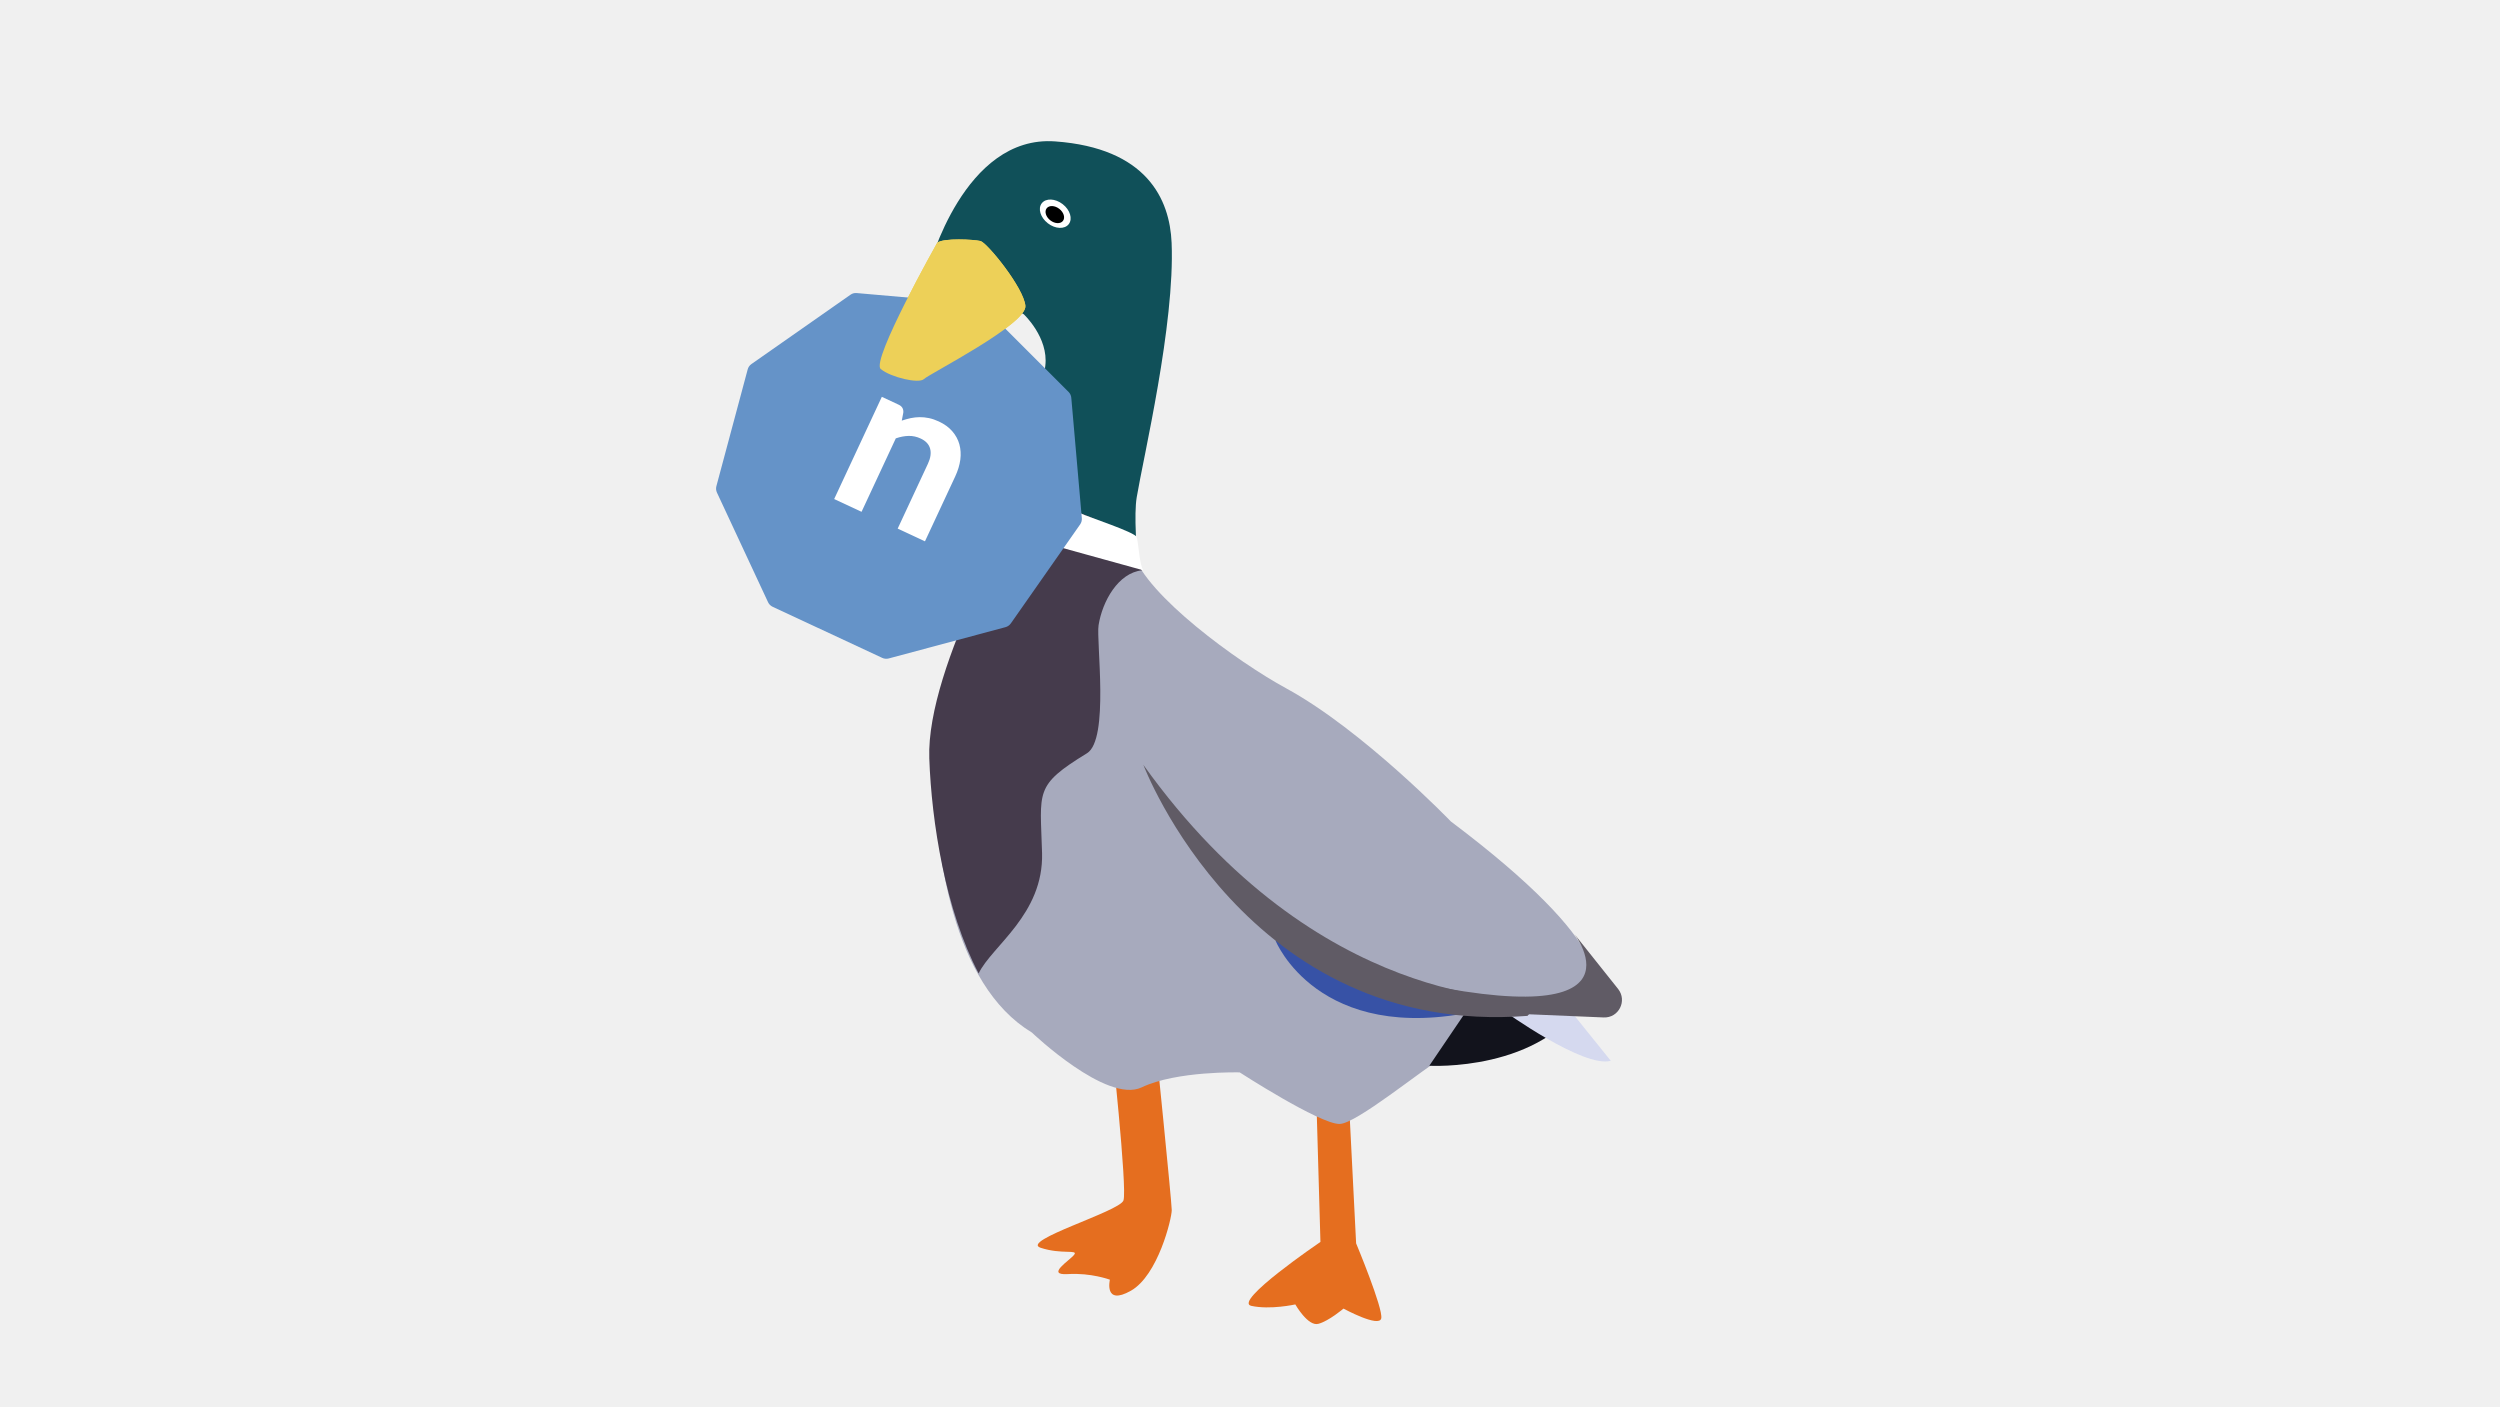
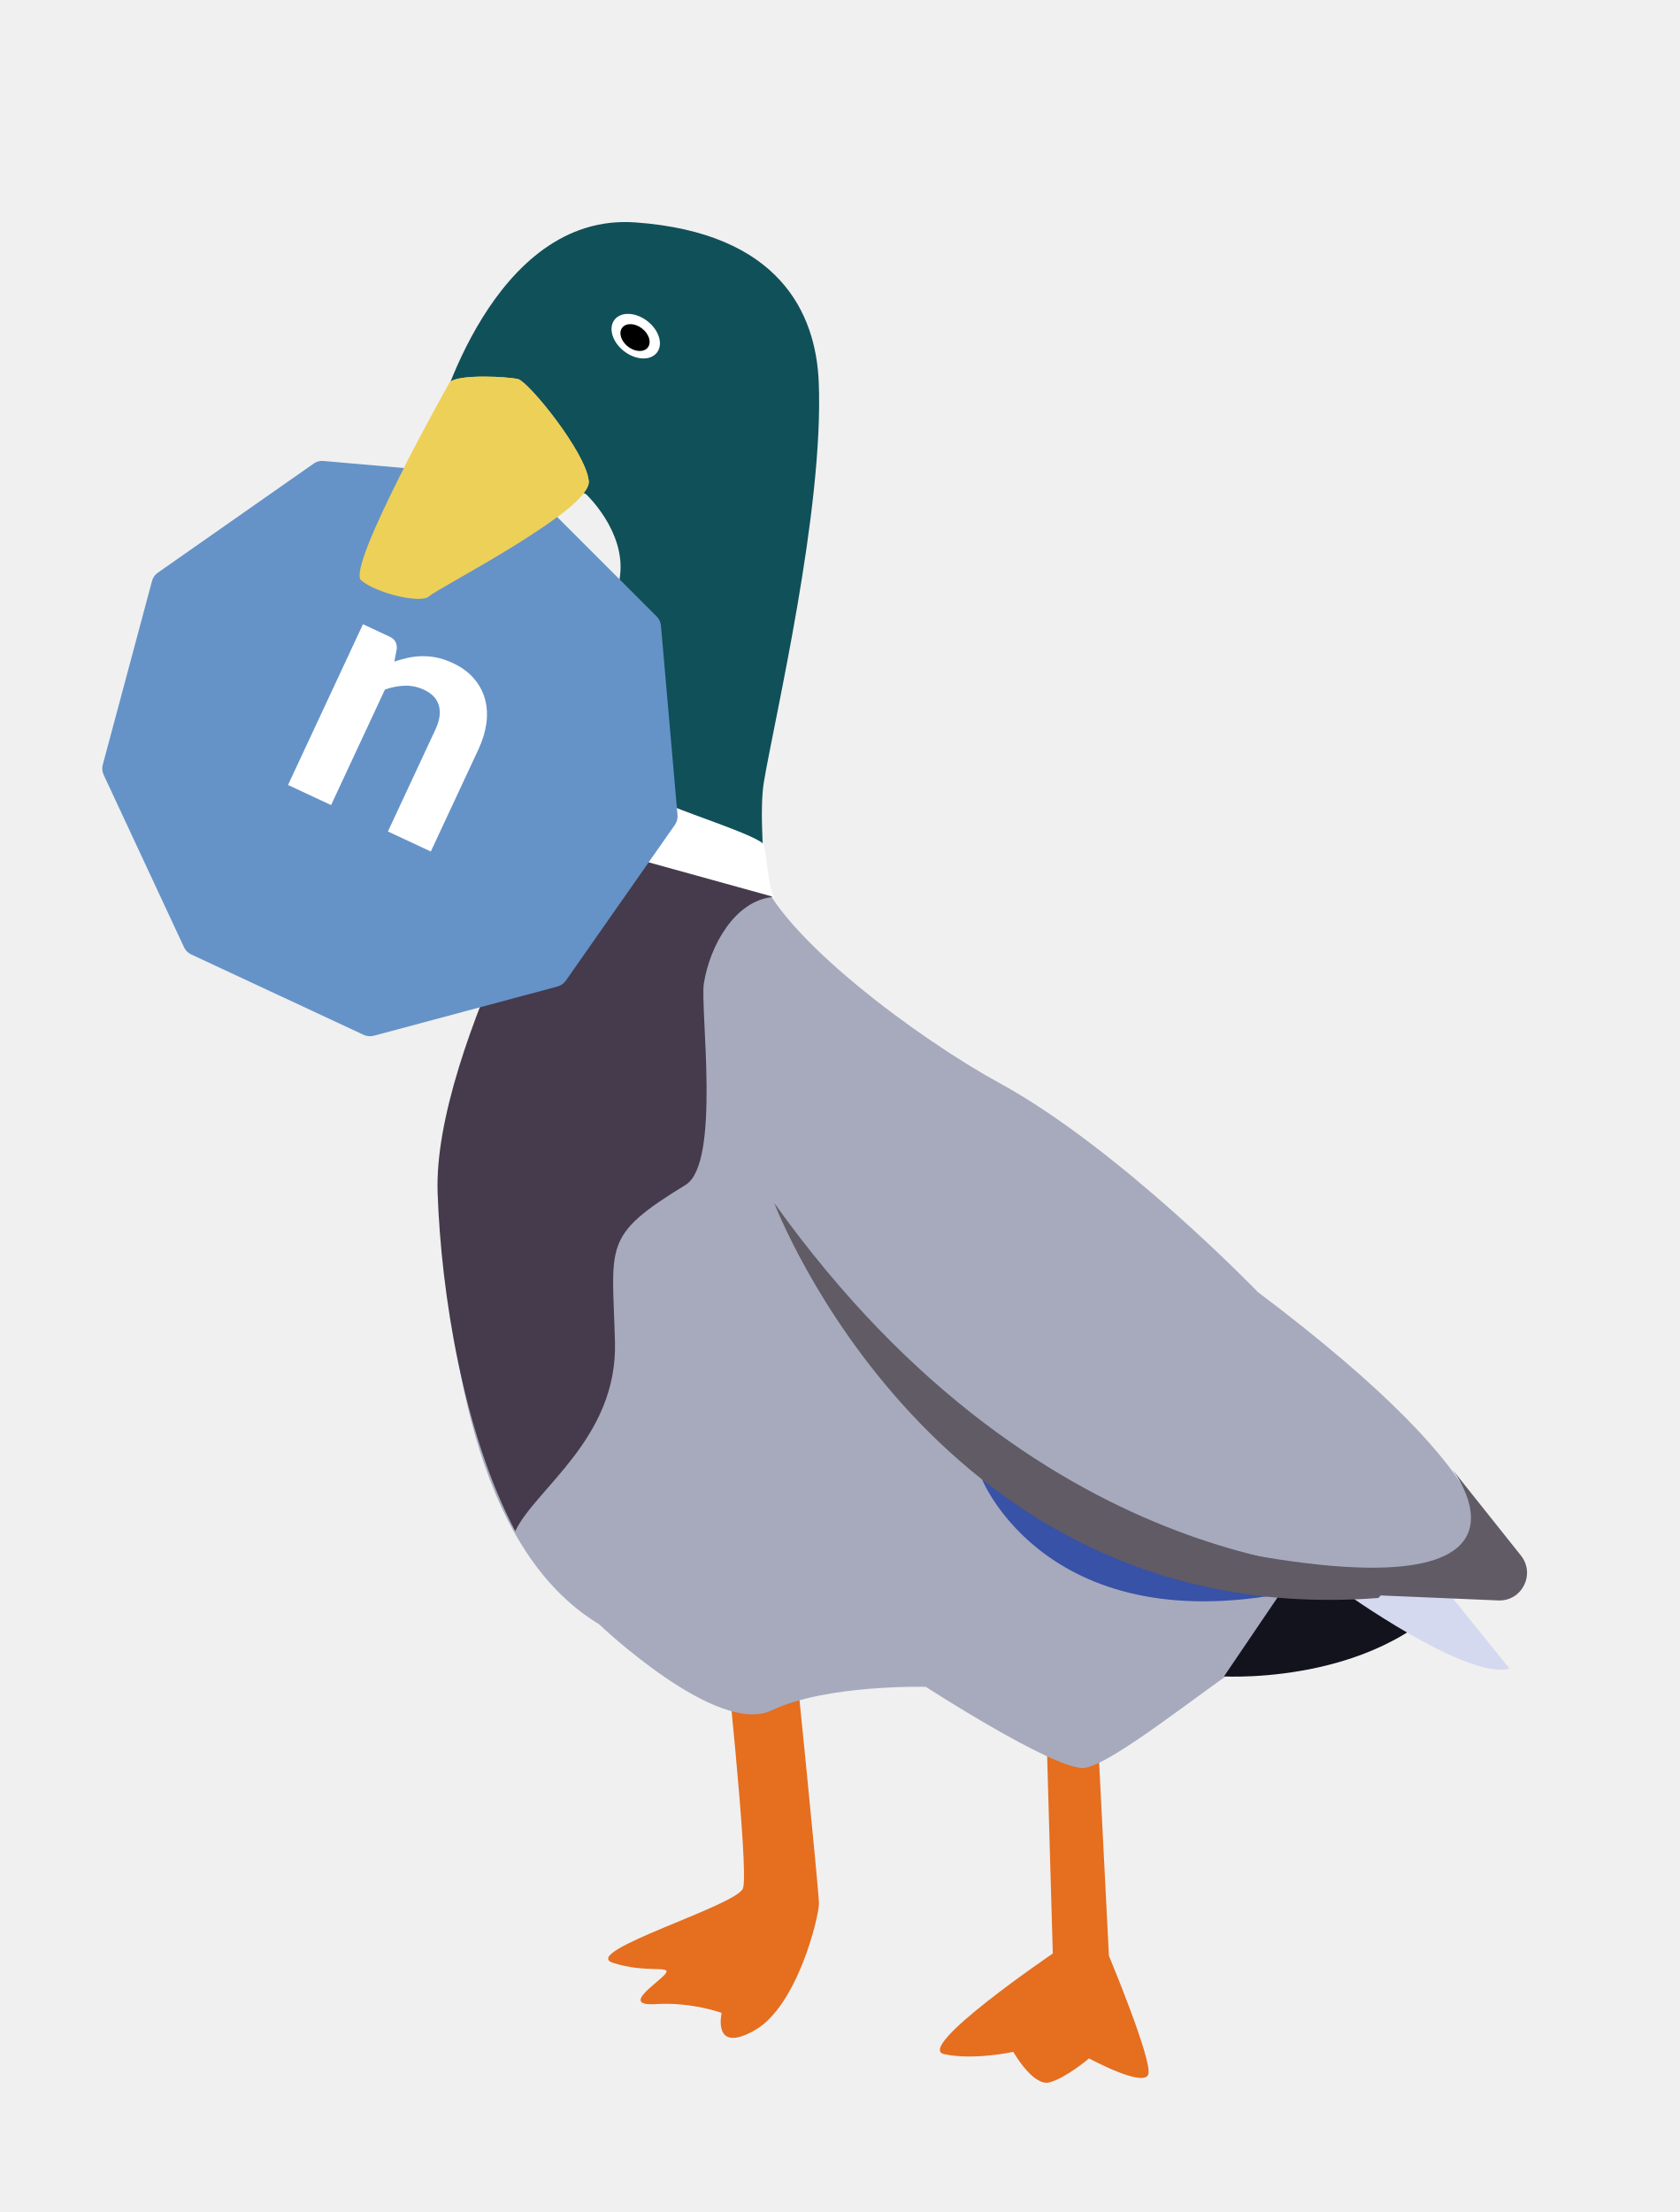
- <svg xmlns="http://www.w3.org/2000/svg" version="1.1" id="Layer_1" x="0px" y="0px" viewBox="0 0 1920 1080" style="enable-background:new 0 0 1920 1080;" xml:space="preserve">
+ <svg xmlns="http://www.w3.org/2000/svg" version="1.1" id="Layer_1" x="0px" y="0px" viewBox="500 0 820 1080" style="enable-background:new 0 0 1920 1080;" xml:space="preserve">
  <style type="text/css">
	.st0{fill:#E56E1F;}
	.st1{fill:#105059;}
	.st2{fill:#EDD058;}
	.st3{fill:#FFFFFF;}
	.st4{fill:#A7AABD;}
	.st5{fill:#453B4C;}
	.st6{fill:#3752A6;}
	.st7{fill:#12131C;}
	.st8{fill:#D5D9EF;}
	.st9{fill:#605B65;}
</style>
  <path class="st0" d="M1009.3,786.3l4.8,167.5c0,0-67.6,45.9-53.1,49.1c14.5,3.2,33.8-1.1,33.8-1.1s9.7,17.1,17.7,14.9  c8-2.1,19.3-11.7,19.3-11.7s27.4,14.9,29,7.5c1.6-7.5-19.3-57.6-19.3-57.6l-8-157.9L1009.3,786.3z" />
  <path class="st0" d="M853.1,795.1c0,0,12.9,118.4,9.7,126.9s-79.7,30.9-63.6,36.3c16.1,5.3,29,1.1,25.8,5.3  c-3.2,4.3-22.5,16-4.8,14.9c17.7-1.1,32.2,4.3,32.2,4.3s-4.8,20.3,16.1,8.5s31.4-55.5,31.4-61.9c0-6.4-12.9-133.3-12.9-133.3  L853.1,795.1z" />
  <path class="st1" d="M713.4,205.6c0,0,26.8-102.2,97-97c70.2,5.1,88,44.3,89.4,77.9c2.6,62.6-21.7,164.7-26.8,195.4  c-4.4,26.2,7.7,111.1,7.7,111.1L778.5,415c0,0,19.4-93,24.3-134.1c2.6-21.7-16.6-39.6-16.6-39.6L713.4,205.6z" />
  <path class="st2" d="M719.8,186.4c0,0-51.1,90.7-43.4,97c7.7,6.4,29.4,11.5,33.2,7.7c3.8-3.8,79.2-42.1,77.9-56.2  c-1.3-14-29.4-48.5-34.5-49.8C747.9,183.9,724.9,182.6,719.8,186.4z" />
  <ellipse transform="matrix(0.6119 -0.7909 0.7909 0.6119 184.7643 704.6635)" class="st3" cx="810.4" cy="164.1" rx="9.3" ry="13.1" />
  <path class="st4" d="M789,385c0,0-75.6,127.1-73.1,198.6s15.3,172.4,76.6,209.4c0,0,57.5,54.9,84.3,42.1  c26.8-12.8,75.3-11.5,75.3-11.5s61.2,39.6,76.6,39.6c12.8,0,62.9-41.4,83-53.6c23-14,51.1-2.6,66.4-26.8  c4.4-6.9,34.5-21.7,34.5-21.7c17.9,1.3,30.6-33.2-98.3-130.2c0,0-67.7-70.2-126.4-102.2c-38.4-20.9-107.3-71.5-117.5-103.4  C860.2,393.3,789,385,789,385z" />
  <g>
    <path class="st5" d="M868.2,424.1c-10.2-31.9-81.4-40.2-81.4-40.2S711.1,511,713.7,582.5c1.7,48.7,12.4,116.8,37.9,165.1   c9.9-20.9,50-45.3,48.7-92.5c-1.3-47.8-6.3-51.6,34.5-76.6c17.3-10.6,7-86.2,8.9-98.3c2.9-18.4,15.1-40.3,33.4-42.2   C872.9,433.8,869.8,429.3,868.2,424.1z" />
  </g>
  <path class="st3" d="M878.1,438c-2.9-3.3-3.8-21.5-5.1-25.5c-1.3-3.8-36.9-15.3-43.7-18.5c-21.1-7.5-44.4-9.6-44.4-9.6  s-3.8,9.2-12,24.5L878.1,438z" />
  <path class="st6" d="M979.6,722.4c0,0,32.5,80.8,155.1,54L979.6,722.4z" />
  <path class="st7" d="M1097.7,818.5c0,0,86.8,5.1,121.3-53.6l-89.3,6.4L1097.7,818.5z" />
  <path class="st8" d="M1155,776.4c0,0,61.2,44.1,82.1,38.3l-32.3-40.1L1155,776.4z" />
  <path class="st9" d="M878.1,587.4c0,0,79.2,209.4,295,192.8c0,0,8.9-8.9,2.6-11.5S1012.2,775.1,878.1,587.4z" />
  <path class="st9" d="M1111.2,776.3l120.4,5.1c11.6,0.5,18.3-12.8,11.1-21.9l-33.7-42.3c0,0,66.2,84.6-154.7,29.7  C1006.6,735.1,1111.2,776.3,1111.2,776.3z" />
  <ellipse transform="matrix(0.6119 -0.7909 0.7909 0.6119 184.0559 704.6802)" cx="810.1" cy="164.8" rx="5.6" ry="7.9" />

#rotate(15 50 100)
<g transform="translate(620 170)                 scale(4 4)">
    <g transform="rotate(25)">
      <path style="fill:#6593C8" d="M36.23 0.53l-21.82 7.94c-0.4 0.14-0.73 0.42-0.94 0.79l-11.62 20.12c-0.21 0.37-0.29 0.8-0.21 1.21l4.03 22.87c0.07 0.42 0.29 0.79 0.62 1.07l17.79 14.93c0.32 0.27 0.73 0.42 1.16 0.42h23.23c0.42 0 0.83-0.15 1.16-0.42l17.79-14.93c0.32-0.27 0.54-0.65 0.62-1.07l4.03-22.87c0.07-0.42 0-0.85-0.21-1.21l-11.61-20.11c-0.21-0.37-0.55-0.65-0.94-0.79l-21.82-7.94c-0.43-0.16-0.86-0.16-1.26-0.01z" />
      <g comment="the n text">
        <path style="fill:#FFFFFF" d="M32.61 27.01c0.43-0.42 0.89-0.8 1.35-1.16 0.47-0.35 0.97-0.65 1.49-0.9 0.53-0.25 1.09-0.45 1.7-0.59s1.27-0.21 1.98-0.21c1.18 0 2.22 0.2 3.13 0.61s1.68 0.97 2.3 1.7 1.09 1.6 1.41 2.6c0.31 1.01 0.47 2.11 0.47 3.32v13.75h-5.78v-13.74c0-1.2-0.28-2.14-0.84-2.8-0.56-0.67-1.39-1-2.48-1-0.81 0-1.57 0.17-2.29 0.52-0.71 0.35-1.39 0.84-2.04 1.47v15.56h-5.8v-21.65h3.57c0.73 0 1.21 0.34 1.45 1.01l0.38 1.51z" />
      </g>
    </g>
  </g>
  <path class="st2" d="M719.8,186.4c0,0-51.1,90.7-43.4,97c7.7,6.4,29.4,11.5,33.2,7.7c3.8-3.8,79.2-42.1,77.9-56.2  c-1.3-14-29.4-48.5-34.5-49.8C747.9,183.9,724.9,182.6,719.8,186.4z" />
</svg>
